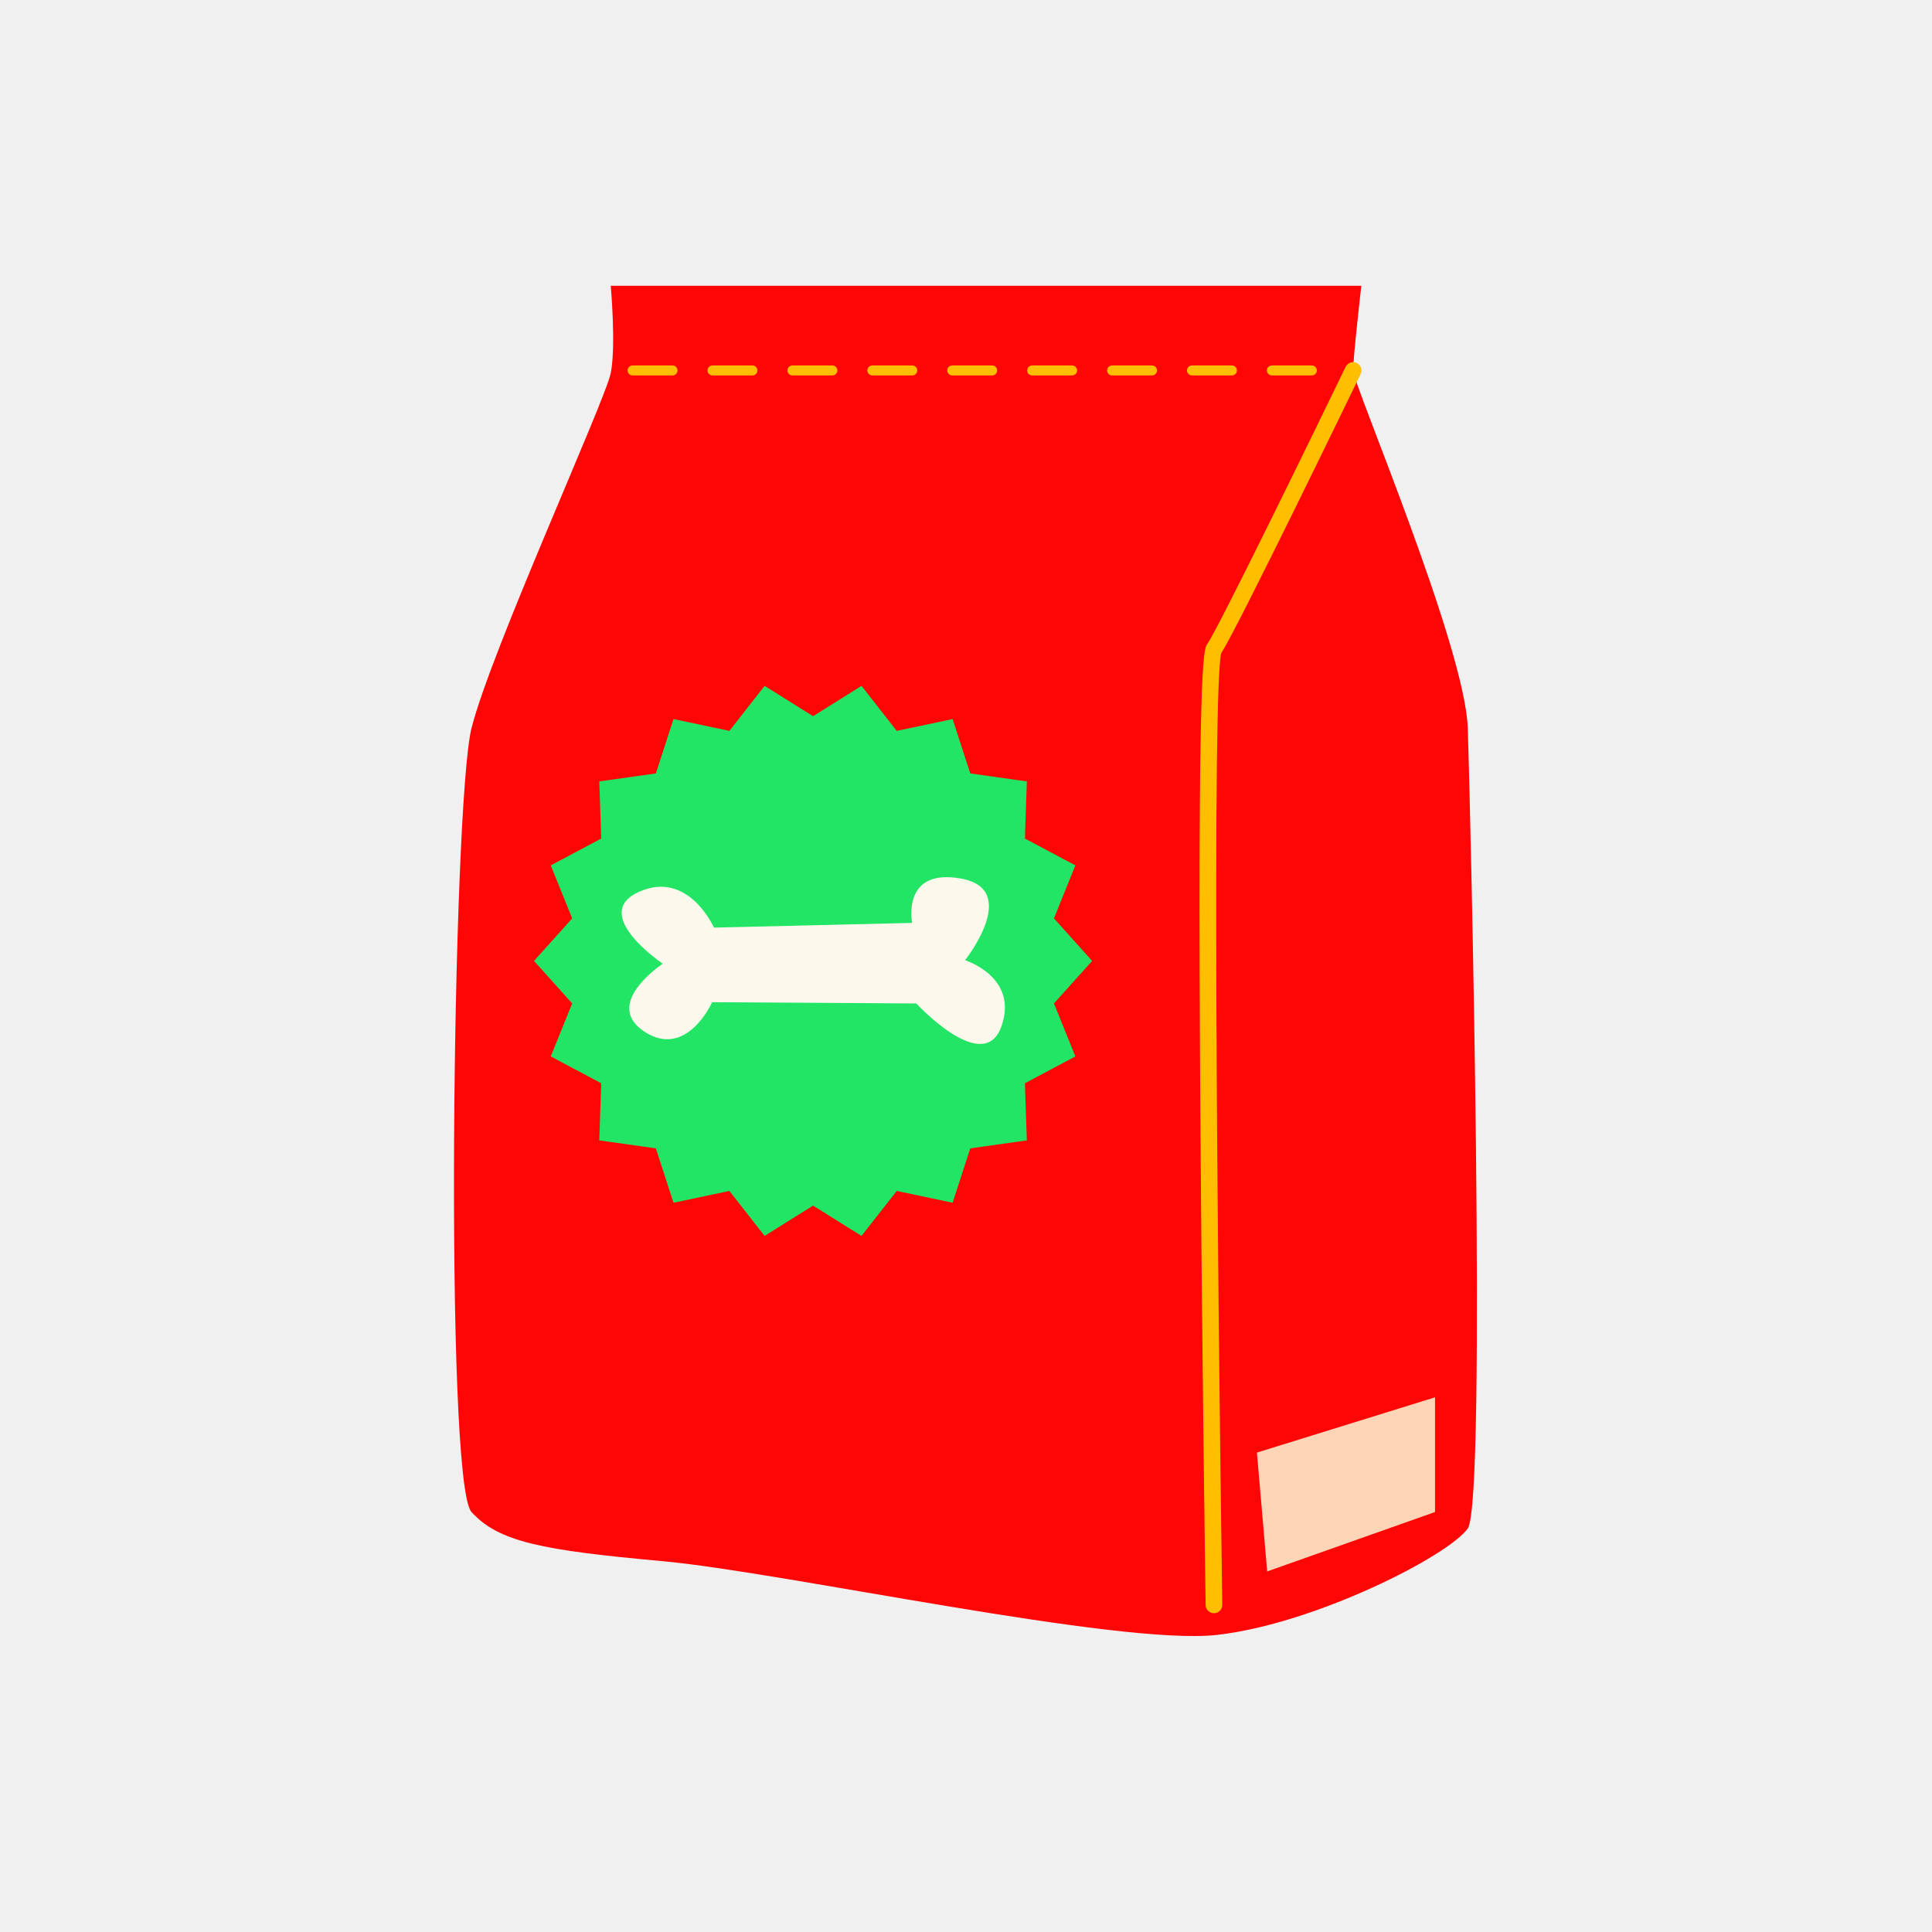
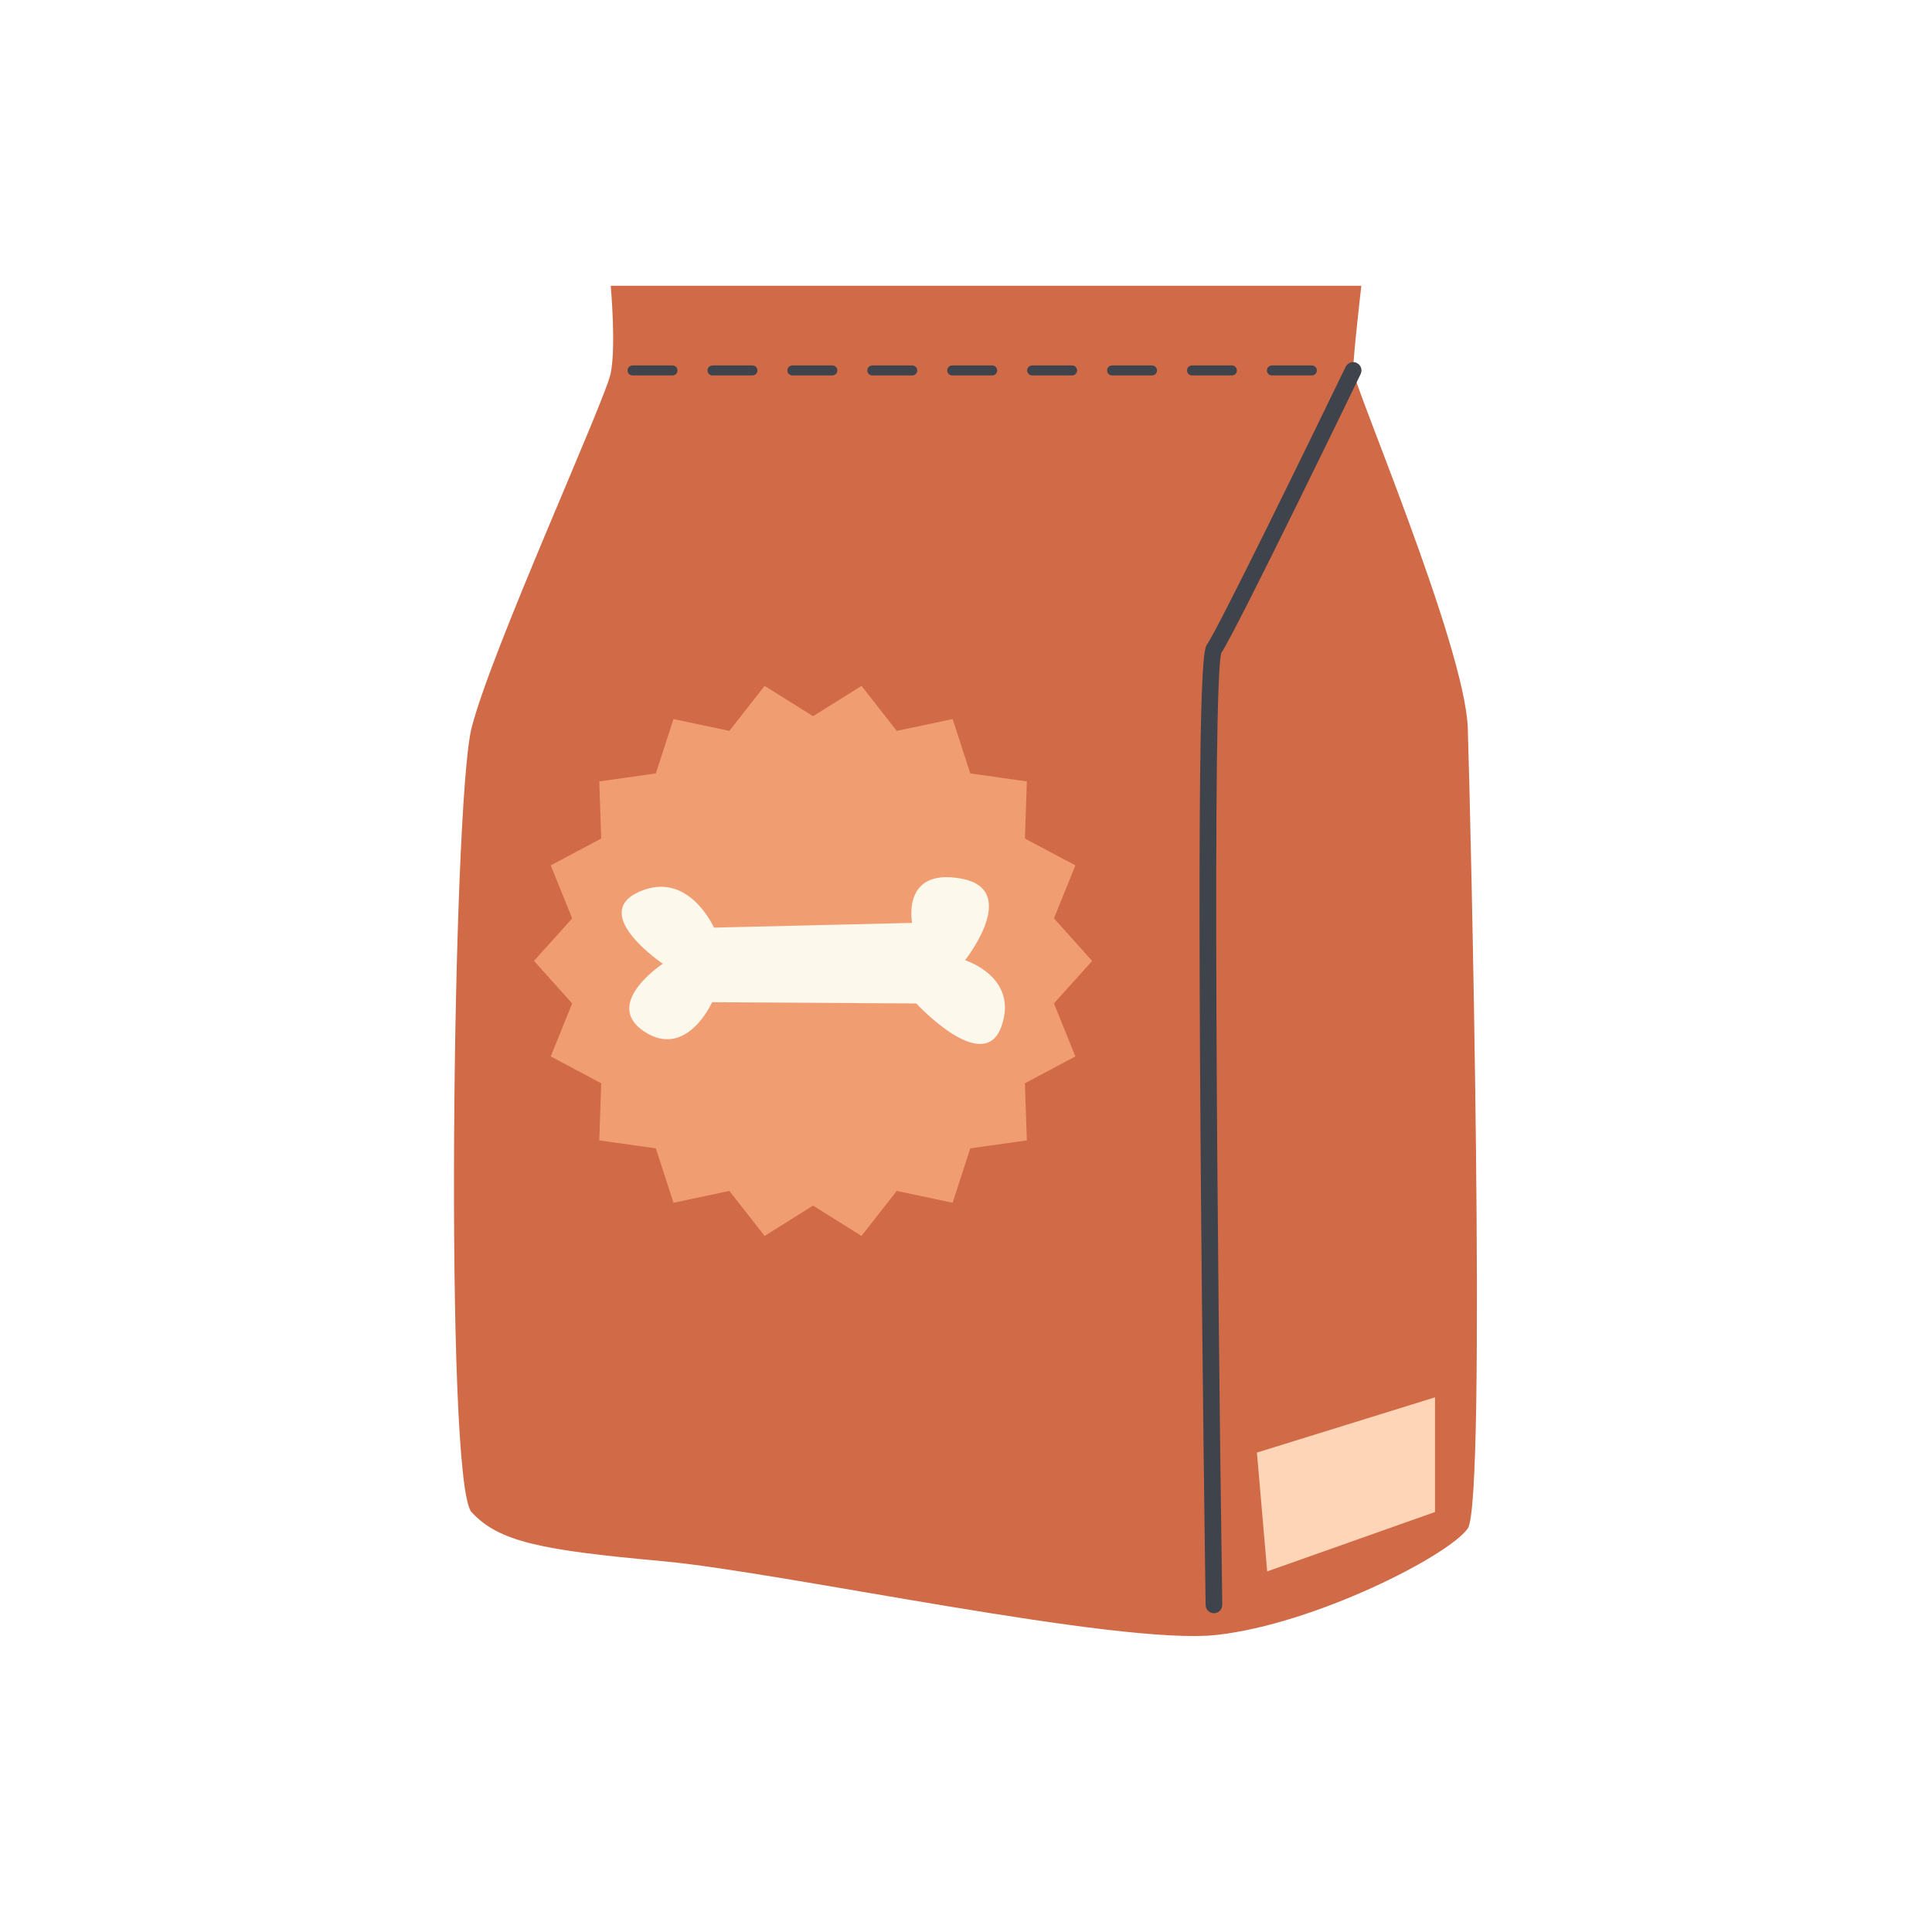
<svg xmlns="http://www.w3.org/2000/svg" width="500" zoomAndPan="magnify" viewBox="0 0 375 375" height="500" preserveAspectRatio="xMidYMid meet" version="1.0">
  <defs>
-     <clipPath id="241071bde4">
+     <clipPath id="b28a9988b5">
      <path d="M 88 55.477 L 287 55.477 L 287 318 L 88 318 Z M 88 55.477 " clip-rule="nonzero" />
    </clipPath>
  </defs>
-   <g clip-path="url(#241071bde4)">
-     <path fill="#ff0606" d="M 118.543 55.469 C 118.543 55.469 119.602 67.129 118.543 72.434 C 117.48 77.734 95.23 126.504 91.52 141.344 C 87.812 156.188 86.223 287.652 91.52 293.484 C 96.82 299.312 105.297 300.906 128.605 303.023 C 151.918 305.145 217.082 319.457 236.156 317.34 C 255.227 315.219 281.188 301.965 284.898 296.664 C 288.605 291.363 285.426 157.25 284.898 141.344 C 284.367 125.441 262.645 74.551 262.645 71.902 C 262.645 69.25 264.234 55.469 264.234 55.469 L 118.543 55.469 " fill-opacity="1" fill-rule="nonzero" />
+   <rect x="-37.5" width="450" fill="#ffffff" y="-37.5" height="450" fill-opacity="1" />
+   <rect x="-37.5" width="450" fill="#ffffff" y="-37.5" height="450" fill-opacity="1" />
+   <rect x="-37.5" width="450" fill="#ffffff" y="-37.5" height="450" fill-opacity="1" />
+   <g clip-path="url(#b28a9988b5)">
+     <path fill="#d16a47" d="M 118.543 55.469 C 118.543 55.469 119.602 67.129 118.543 72.434 C 117.48 77.734 95.23 126.504 91.52 141.344 C 87.812 156.188 86.223 287.652 91.52 293.484 C 96.82 299.312 105.297 300.906 128.605 303.023 C 151.918 305.145 217.082 319.457 236.156 317.34 C 255.227 315.219 281.188 301.965 284.898 296.664 C 288.605 291.363 285.426 157.25 284.898 141.344 C 284.367 125.441 262.645 74.551 262.645 71.902 C 262.645 69.25 264.234 55.469 264.234 55.469 L 118.543 55.469 " fill-opacity="1" fill-rule="nonzero" />
  </g>
-   <path fill="#ffbf00" d="M 235.625 313.125 C 234.746 313.125 234.023 312.414 234.012 311.531 C 234.004 311.074 233.344 265.543 233.016 220.145 C 232.352 127.777 233.625 125.992 234.312 125.031 C 236.418 122.082 254.43 85.172 261.191 71.195 C 261.578 70.395 262.547 70.055 263.348 70.445 C 264.152 70.836 264.488 71.805 264.098 72.605 C 263.113 74.645 240.203 121.969 237.047 126.754 C 235.309 133.051 236.207 240.465 237.242 311.484 C 237.254 312.375 236.543 313.109 235.648 313.125 L 235.625 313.125 " fill-opacity="1" fill-rule="nonzero" />
-   <path fill="#22e465" d="M 211.98 186.512 L 204.574 194.766 L 208.727 205.051 L 198.934 210.262 L 199.309 221.348 L 188.328 222.898 L 184.902 233.453 L 174.055 231.16 L 167.219 239.891 L 157.816 234.008 L 148.41 239.891 L 141.574 231.16 L 130.727 233.453 L 127.301 222.898 L 116.32 221.348 L 116.695 210.262 L 106.902 205.051 L 111.059 194.766 L 103.648 186.512 L 111.059 178.258 L 106.902 167.969 L 116.695 162.758 L 116.32 151.672 L 127.301 150.121 L 130.727 139.57 L 141.574 141.863 L 148.41 133.129 L 157.816 139.012 L 167.219 133.129 L 174.055 141.863 L 184.906 139.57 L 188.328 150.121 L 199.309 151.672 L 198.938 162.762 L 208.727 167.969 L 204.574 178.254 L 211.98 186.512 " fill-opacity="1" fill-rule="nonzero" />
+   <path fill="#3f434c" d="M 235.625 313.125 C 234.746 313.125 234.023 312.414 234.012 311.531 C 234.004 311.074 233.344 265.543 233.016 220.145 C 232.352 127.777 233.625 125.992 234.312 125.031 C 236.418 122.082 254.43 85.172 261.191 71.195 C 261.578 70.395 262.547 70.055 263.348 70.445 C 264.152 70.836 264.488 71.805 264.098 72.605 C 263.113 74.645 240.203 121.969 237.047 126.754 C 235.309 133.051 236.207 240.465 237.242 311.484 C 237.254 312.375 236.543 313.109 235.648 313.125 L 235.625 313.125 " fill-opacity="1" fill-rule="nonzero" />
+   <path fill="#f19d72" d="M 211.98 186.512 L 204.574 194.766 L 208.727 205.051 L 198.934 210.262 L 199.309 221.348 L 188.328 222.898 L 184.902 233.453 L 174.055 231.16 L 167.219 239.891 L 157.816 234.008 L 148.41 239.891 L 141.574 231.16 L 130.727 233.453 L 127.301 222.898 L 116.32 221.348 L 116.695 210.262 L 106.902 205.051 L 111.059 194.766 L 103.648 186.512 L 111.059 178.258 L 106.902 167.969 L 116.695 162.758 L 116.32 151.672 L 127.301 150.121 L 130.727 139.57 L 141.574 141.863 L 148.41 133.129 L 157.816 139.012 L 167.219 133.129 L 174.055 141.863 L 184.906 139.57 L 188.328 150.121 L 199.309 151.672 L 198.938 162.762 L 208.727 167.969 L 204.574 178.254 L 211.98 186.512 " fill-opacity="1" fill-rule="nonzero" />
  <path fill="#ffd5b8" d="M 243.969 281.945 L 245.957 305.012 L 278.539 293.48 L 278.539 271.219 L 243.969 281.945 " fill-opacity="1" fill-rule="nonzero" />
  <path fill="#fcf8eb" d="M 138.578 180.051 L 177.043 179.133 C 177.043 179.133 174.898 168.41 186.562 170.535 C 198.23 172.66 187.316 186.371 187.316 186.371 C 187.316 186.371 197.82 189.656 194.355 199.277 C 190.891 208.895 177.848 194.773 177.848 194.773 L 138.223 194.527 C 138.223 194.527 133.293 205.648 125.059 200.23 C 116.82 194.816 128.648 187.059 128.648 187.059 C 128.648 187.059 114.371 177.461 124 173.117 C 133.629 168.77 138.578 180.051 138.578 180.051 " fill-opacity="1" fill-rule="nonzero" />
-   <path fill="#ffbf00" d="M 130.535 72.871 L 122.777 72.871 C 122.246 72.871 121.809 72.438 121.809 71.902 C 121.809 71.367 122.246 70.934 122.777 70.934 L 130.535 70.934 C 131.07 70.934 131.504 71.367 131.504 71.902 C 131.504 72.438 131.07 72.871 130.535 72.871 Z M 146.047 72.871 L 138.293 72.871 C 137.758 72.871 137.324 72.438 137.324 71.902 C 137.324 71.367 137.758 70.934 138.293 70.934 L 146.047 70.934 C 146.582 70.934 147.016 71.367 147.016 71.902 C 147.016 72.438 146.582 72.871 146.047 72.871 Z M 161.559 72.871 L 153.805 72.871 C 153.27 72.871 152.832 72.438 152.832 71.902 C 152.832 71.367 153.27 70.934 153.805 70.934 L 161.559 70.934 C 162.094 70.934 162.527 71.367 162.527 71.902 C 162.527 72.438 162.094 72.871 161.559 72.871 Z M 177.07 72.871 L 169.316 72.871 C 168.781 72.871 168.348 72.438 168.348 71.902 C 168.348 71.367 168.781 70.934 169.316 70.934 L 177.07 70.934 C 177.605 70.934 178.039 71.367 178.039 71.902 C 178.039 72.438 177.605 72.871 177.07 72.871 Z M 192.582 72.871 L 184.824 72.871 C 184.289 72.871 183.859 72.438 183.859 71.902 C 183.859 71.367 184.289 70.934 184.824 70.934 L 192.582 70.934 C 193.117 70.934 193.551 71.367 193.551 71.902 C 193.551 72.438 193.117 72.871 192.582 72.871 Z M 208.094 72.871 L 200.34 72.871 C 199.805 72.871 199.371 72.438 199.371 71.902 C 199.371 71.367 199.805 70.934 200.34 70.934 L 208.094 70.934 C 208.629 70.934 209.062 71.367 209.062 71.902 C 209.062 72.438 208.629 72.871 208.094 72.871 Z M 223.605 72.871 L 215.852 72.871 C 215.316 72.871 214.883 72.438 214.883 71.902 C 214.883 71.367 215.316 70.934 215.852 70.934 L 223.605 70.934 C 224.141 70.934 224.574 71.367 224.574 71.902 C 224.574 72.438 224.141 72.871 223.605 72.871 Z M 239.117 72.871 L 231.363 72.871 C 230.828 72.871 230.395 72.438 230.395 71.902 C 230.395 71.367 230.828 70.934 231.363 70.934 L 239.117 70.934 C 239.652 70.934 240.086 71.367 240.086 71.902 C 240.086 72.438 239.652 72.871 239.117 72.871 Z M 254.629 72.871 L 246.875 72.871 C 246.34 72.871 245.906 72.438 245.906 71.902 C 245.906 71.367 246.34 70.934 246.875 70.934 L 254.629 70.934 C 255.164 70.934 255.598 71.367 255.598 71.902 C 255.598 72.438 255.164 72.871 254.629 72.871 " fill-opacity="1" fill-rule="nonzero" />
+   <path fill="#3f434c" d="M 130.535 72.871 L 122.777 72.871 C 122.246 72.871 121.809 72.438 121.809 71.902 C 121.809 71.367 122.246 70.934 122.777 70.934 L 130.535 70.934 C 131.07 70.934 131.504 71.367 131.504 71.902 C 131.504 72.438 131.07 72.871 130.535 72.871 Z M 146.047 72.871 L 138.293 72.871 C 137.758 72.871 137.324 72.438 137.324 71.902 C 137.324 71.367 137.758 70.934 138.293 70.934 L 146.047 70.934 C 146.582 70.934 147.016 71.367 147.016 71.902 C 147.016 72.438 146.582 72.871 146.047 72.871 Z M 161.559 72.871 L 153.805 72.871 C 153.27 72.871 152.832 72.438 152.832 71.902 C 152.832 71.367 153.27 70.934 153.805 70.934 L 161.559 70.934 C 162.094 70.934 162.527 71.367 162.527 71.902 C 162.527 72.438 162.094 72.871 161.559 72.871 Z M 177.07 72.871 L 169.316 72.871 C 168.781 72.871 168.348 72.438 168.348 71.902 C 168.348 71.367 168.781 70.934 169.316 70.934 L 177.07 70.934 C 177.605 70.934 178.039 71.367 178.039 71.902 C 178.039 72.438 177.605 72.871 177.07 72.871 Z M 192.582 72.871 L 184.824 72.871 C 184.289 72.871 183.859 72.438 183.859 71.902 C 183.859 71.367 184.289 70.934 184.824 70.934 L 192.582 70.934 C 193.117 70.934 193.551 71.367 193.551 71.902 C 193.551 72.438 193.117 72.871 192.582 72.871 Z M 208.094 72.871 L 200.34 72.871 C 199.805 72.871 199.371 72.438 199.371 71.902 C 199.371 71.367 199.805 70.934 200.34 70.934 L 208.094 70.934 C 208.629 70.934 209.062 71.367 209.062 71.902 C 209.062 72.438 208.629 72.871 208.094 72.871 Z M 223.605 72.871 L 215.852 72.871 C 215.316 72.871 214.883 72.438 214.883 71.902 C 214.883 71.367 215.316 70.934 215.852 70.934 L 223.605 70.934 C 224.141 70.934 224.574 71.367 224.574 71.902 C 224.574 72.438 224.141 72.871 223.605 72.871 Z M 239.117 72.871 L 231.363 72.871 C 230.828 72.871 230.395 72.438 230.395 71.902 C 230.395 71.367 230.828 70.934 231.363 70.934 L 239.117 70.934 C 239.652 70.934 240.086 71.367 240.086 71.902 C 240.086 72.438 239.652 72.871 239.117 72.871 Z M 254.629 72.871 L 246.875 72.871 C 246.34 72.871 245.906 72.438 245.906 71.902 C 245.906 71.367 246.34 70.934 246.875 70.934 L 254.629 70.934 C 255.164 70.934 255.598 71.367 255.598 71.902 C 255.598 72.438 255.164 72.871 254.629 72.871 " fill-opacity="1" fill-rule="nonzero" />
</svg>
